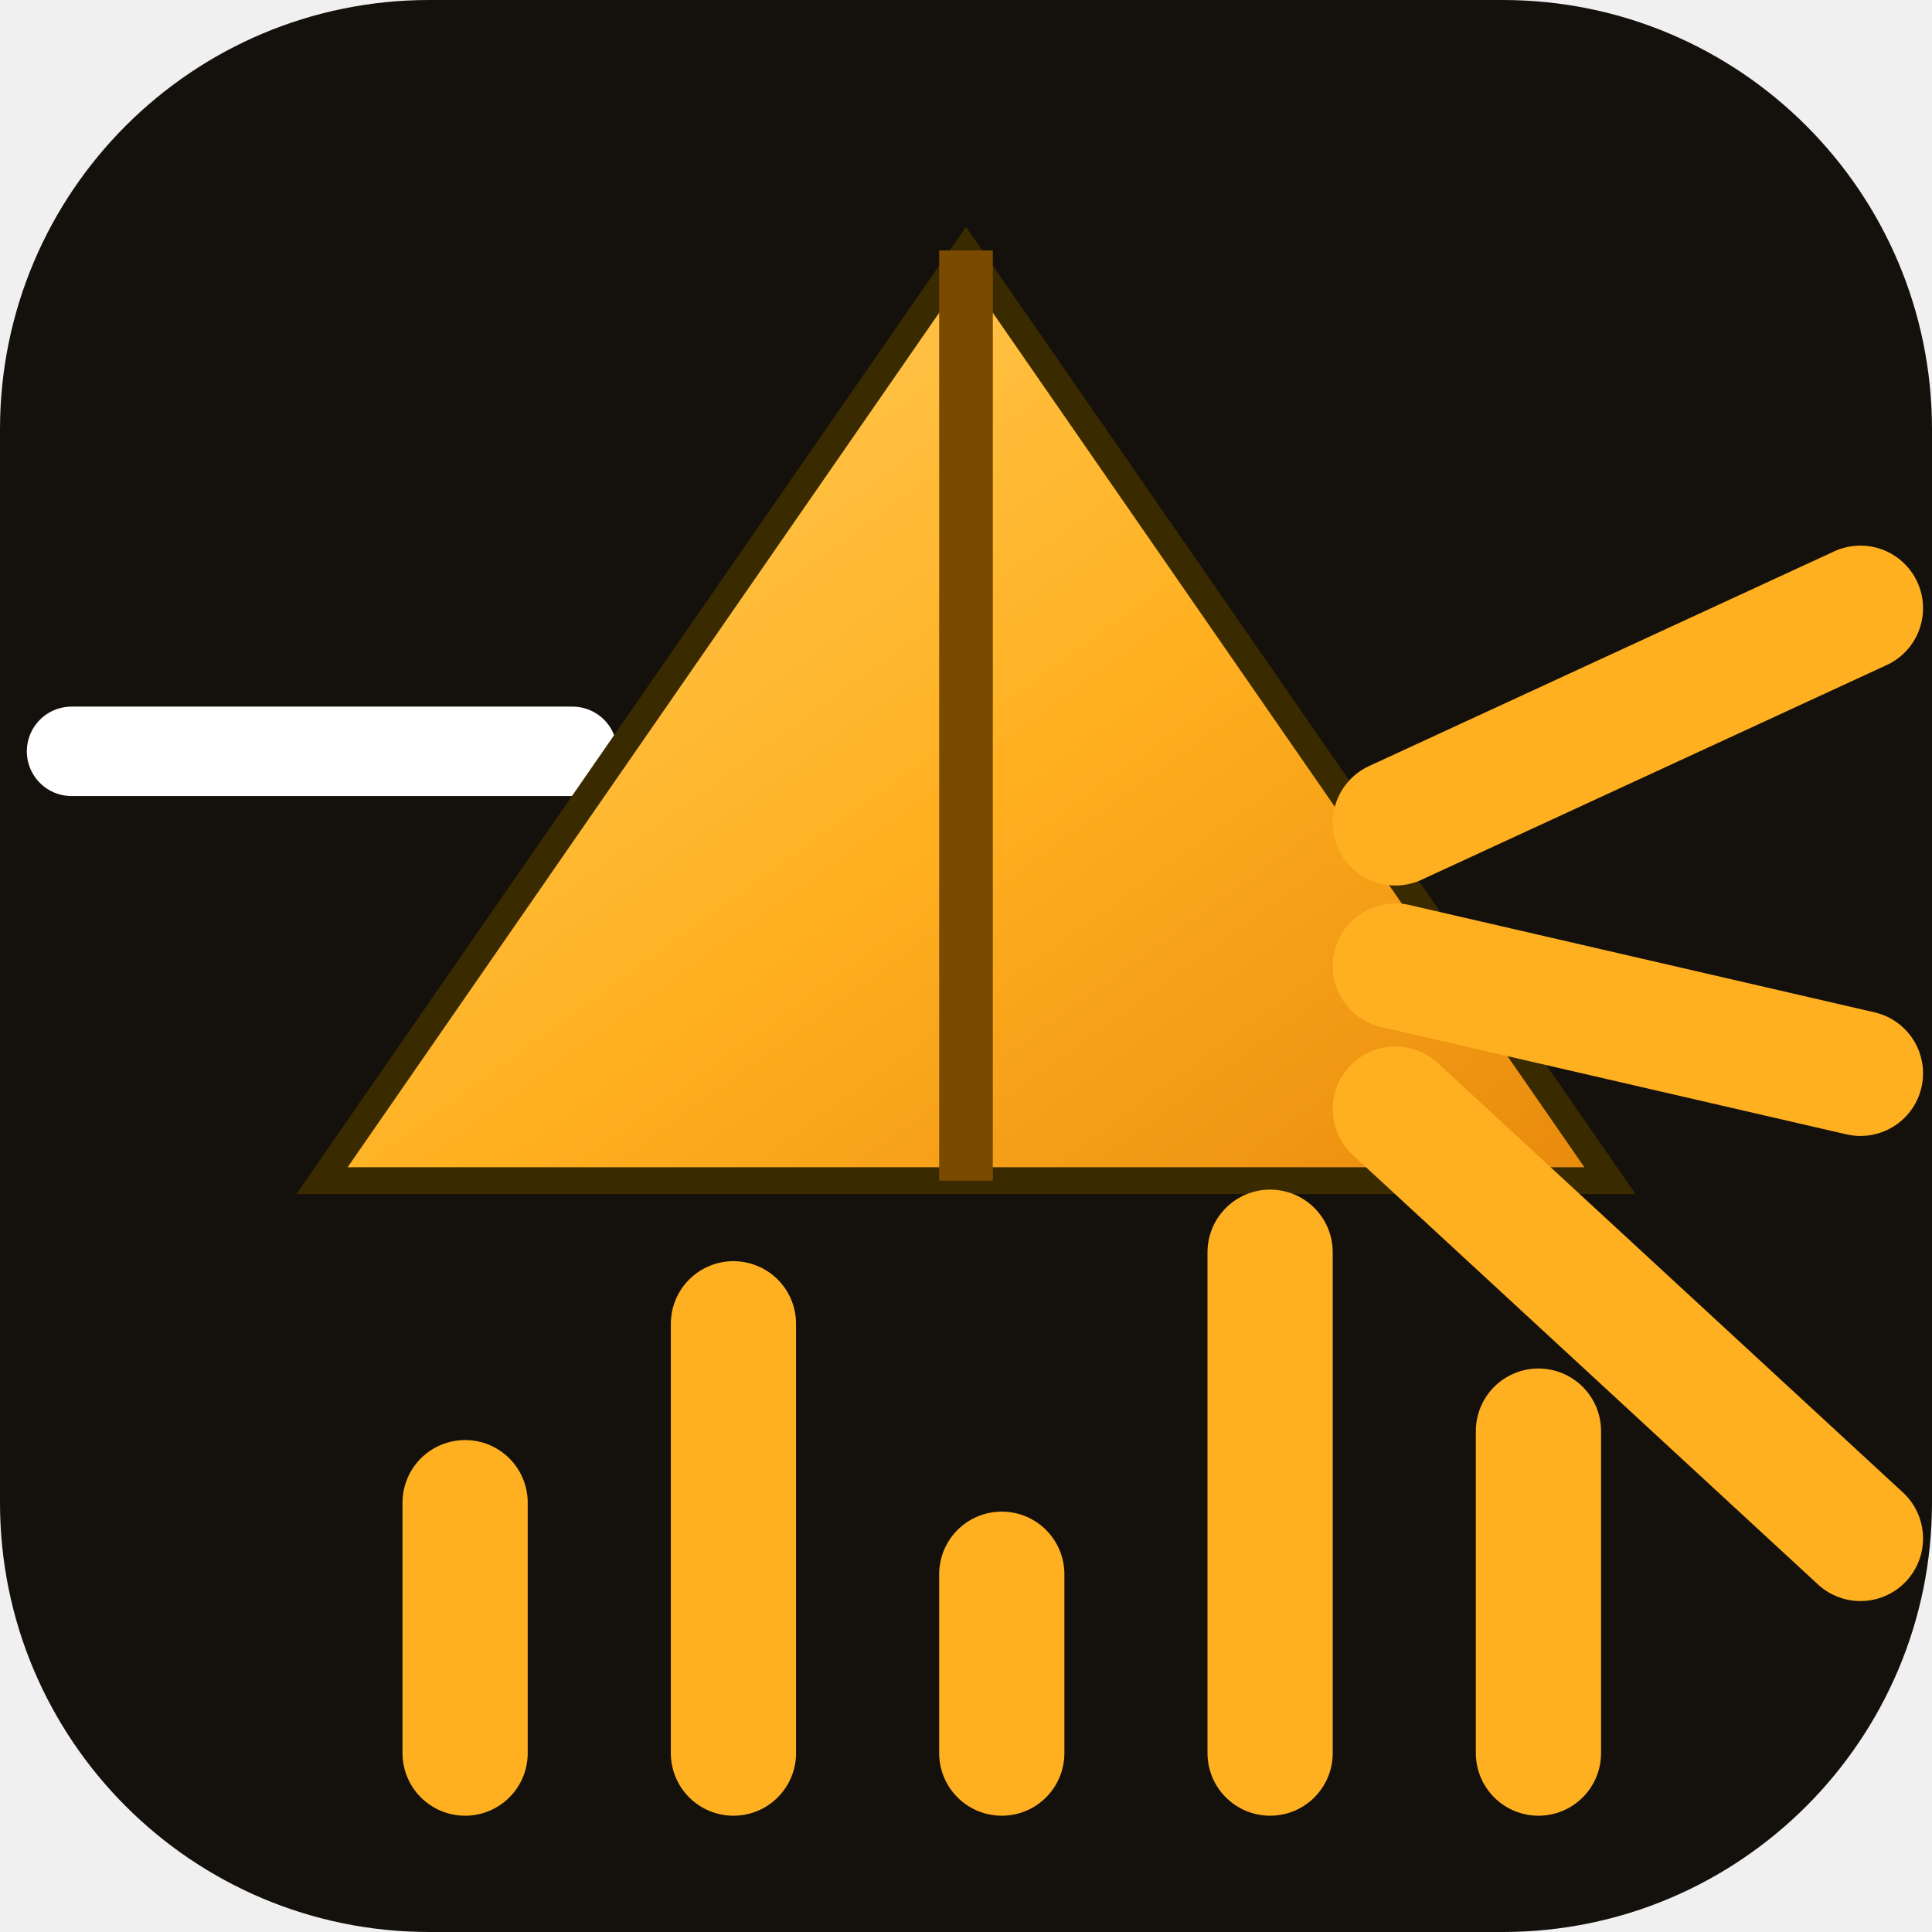
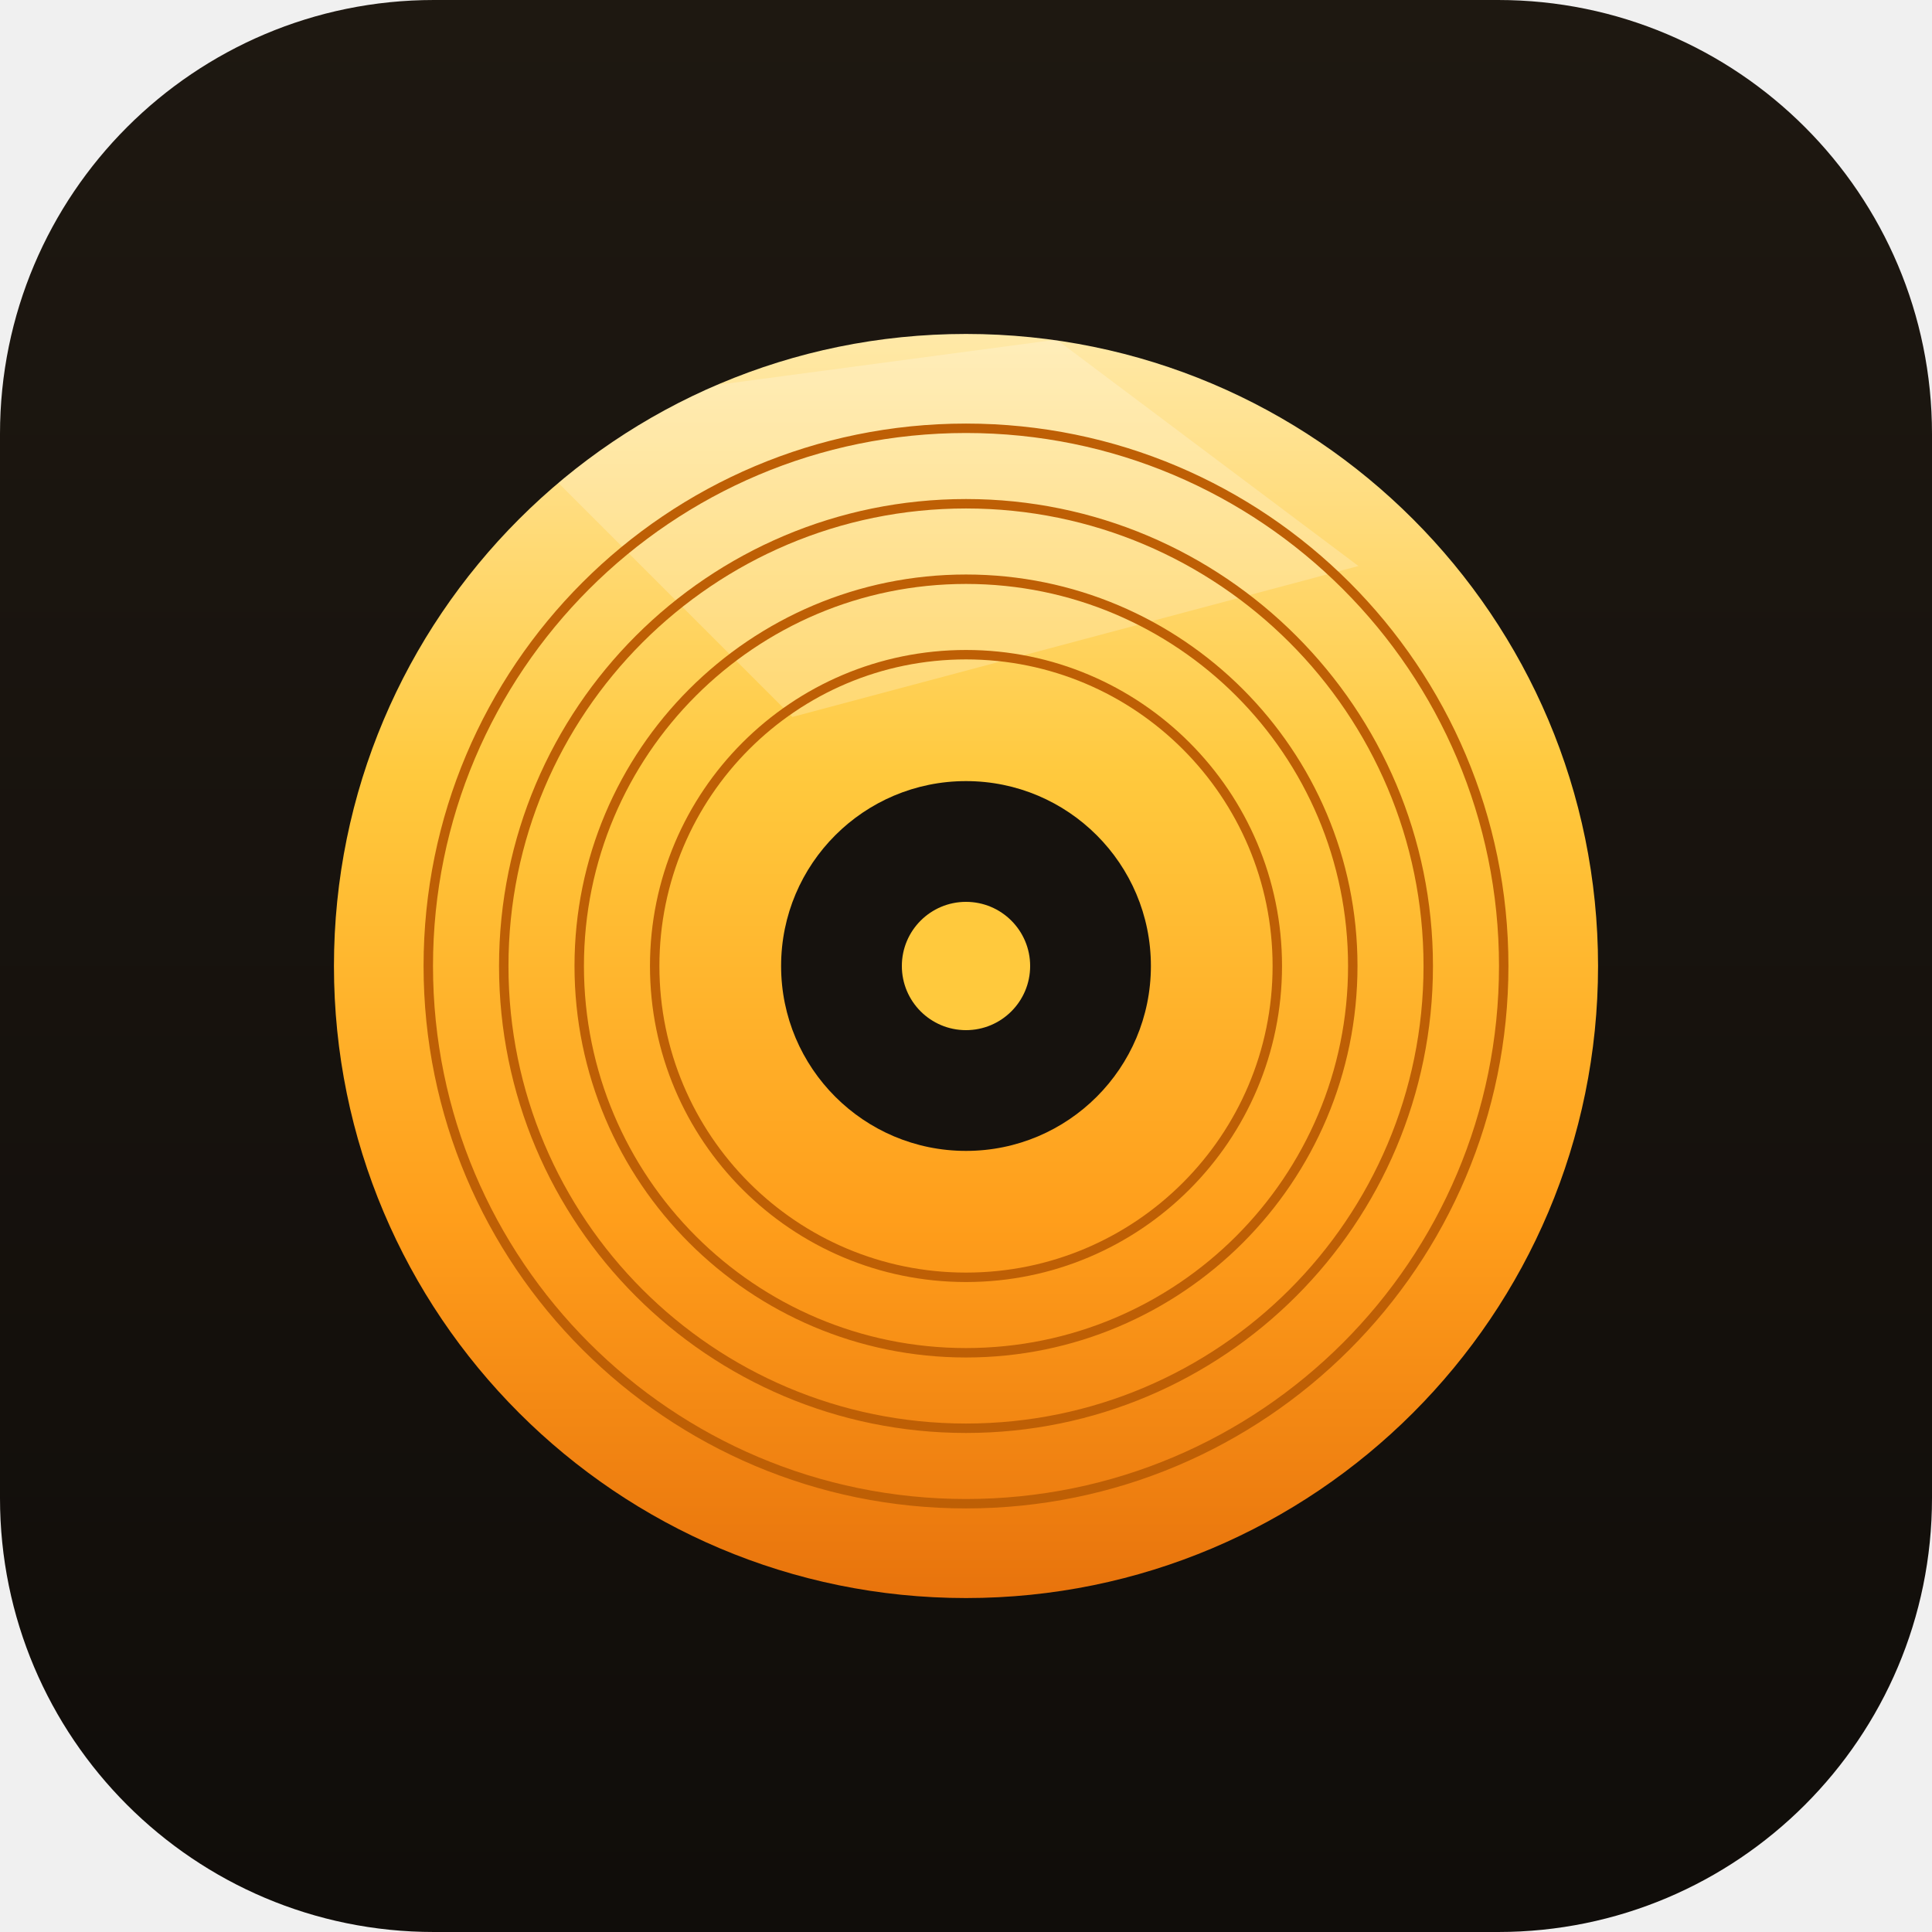
- <svg xmlns="http://www.w3.org/2000/svg" width="1024" height="1024" viewBox="0 0 108 108">
+ <svg xmlns="http://www.w3.org/2000/svg" width="1024" height="1024" viewBox="0 0 1024 1024">
  <defs>
-     <linearGradient id="prism" x1="0" y1="0" x2="1" y2="1">
-       <stop offset="0" stop-color="#FFD166" />
-       <stop offset="0.55" stop-color="#FFB020" />
-       <stop offset="1" stop-color="#E8890C" />
+     <linearGradient id="amber" x1="0" y1="0" x2="0" y2="1">
+       <stop offset="0" stop-color="#FFE9A8" />
+       <stop offset="0.35" stop-color="#FFC93D" />
+       <stop offset="0.7" stop-color="#FF9E1B" />
+       <stop offset="1" stop-color="#E8730C" />
+     </linearGradient>
+     <linearGradient id="amberH" x1="0" y1="0" x2="1" y2="0">
+       <stop offset="0" stop-color="#FFE9A8" />
+       <stop offset="0.5" stop-color="#FFC93D" />
+       <stop offset="1" stop-color="#E8730C" />
+     </linearGradient>
+     <linearGradient id="bg" x1="0" y1="0" x2="0" y2="1">
+       <stop offset="0" stop-color="#1E1811" />
+       <stop offset="1" stop-color="#100D0A" />
    </linearGradient>
  </defs>
-   <rect width="108" height="108" rx="24" fill="#14100C" />
-   <line x1="4" y1="42" x2="32" y2="42" stroke="#FFFFFF" stroke-width="5" stroke-linecap="round" />
-   <polygon points="54,14 90,66 18,66" fill="url(#prism)" stroke="#3A2A00" stroke-width="1.5" />
-   <line x1="54" y1="14" x2="54" y2="66" stroke="#7A4A00" stroke-width="3" />
-   <line x1="78" y1="46" x2="104" y2="34" stroke="#FFB020" stroke-width="7" stroke-linecap="round" />
-   <line x1="78" y1="54" x2="104" y2="60" stroke="#FFB020" stroke-width="7" stroke-linecap="round" />
-   <line x1="78" y1="62" x2="104" y2="86" stroke="#FFB020" stroke-width="7" stroke-linecap="round" />
-   <g stroke="#FFB020" stroke-width="7" stroke-linecap="round">
-     <line x1="26" y1="98" x2="26" y2="84" />
-     <line x1="41" y1="98" x2="41" y2="74" />
-     <line x1="56" y1="98" x2="56" y2="88" />
-     <line x1="71" y1="98" x2="71" y2="70" />
-     <line x1="86" y1="98" x2="86" y2="80" />
+   <rect width="1024" height="1024" rx="230" fill="url(#bg)" />
+   <defs>
+     <clipPath id="discClip">
+       <circle cx="512" cy="512" r="335" />
+     </clipPath>
+   </defs>
+   <circle cx="512" cy="512" r="335" fill="url(#amber)" />
+   <g clip-path="url(#discClip)">
+     <polygon points="260,220 560,180 720,300 420,380" fill="#FFFFFF" opacity="0.22" />
  </g>
-   <text x="54" y="106" font-family="sans-serif" font-size="0" fill="none">PrismTune</text>
+   <g fill="none" stroke="#BE5F05" stroke-width="5">
+     <circle cx="512" cy="512" r="285" />
+     <circle cx="512" cy="512" r="245" />
+     <circle cx="512" cy="512" r="205" />
+     <circle cx="512" cy="512" r="165" />
+   </g>
+   <circle cx="512" cy="512" r="98" fill="#16120E" />
+   <circle cx="512" cy="512" r="34" fill="#FFC93D" />
</svg>
